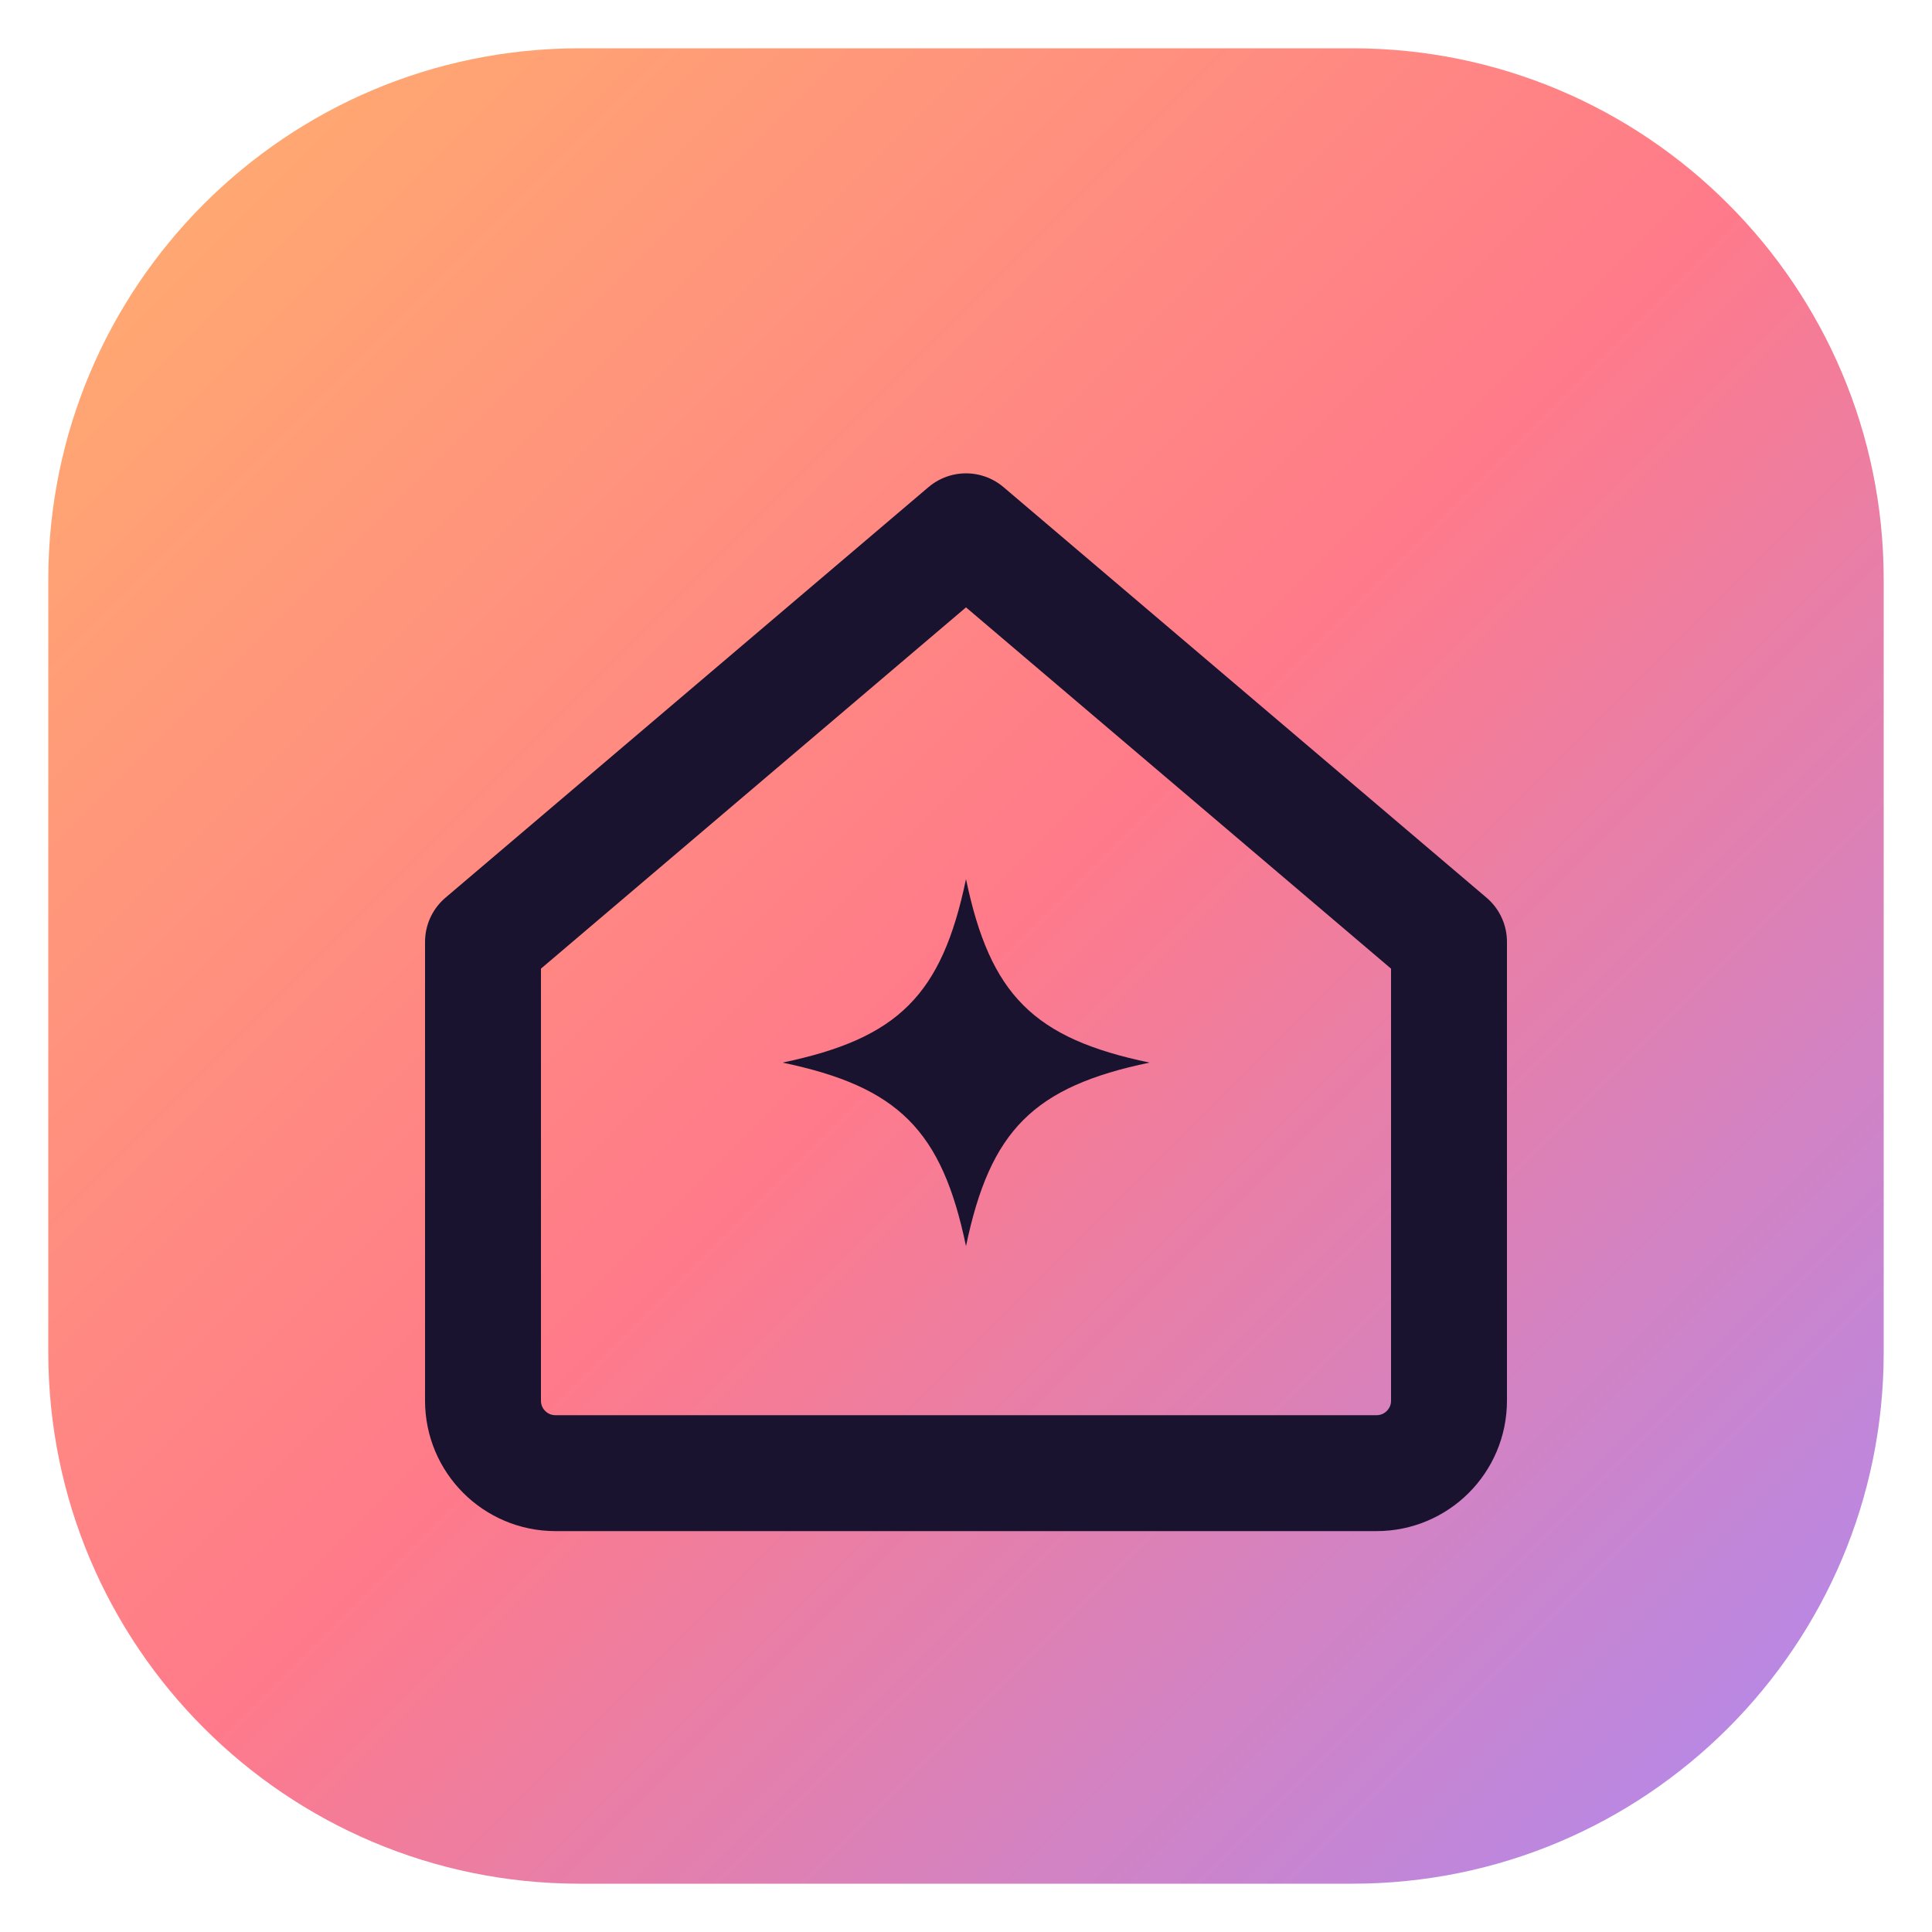
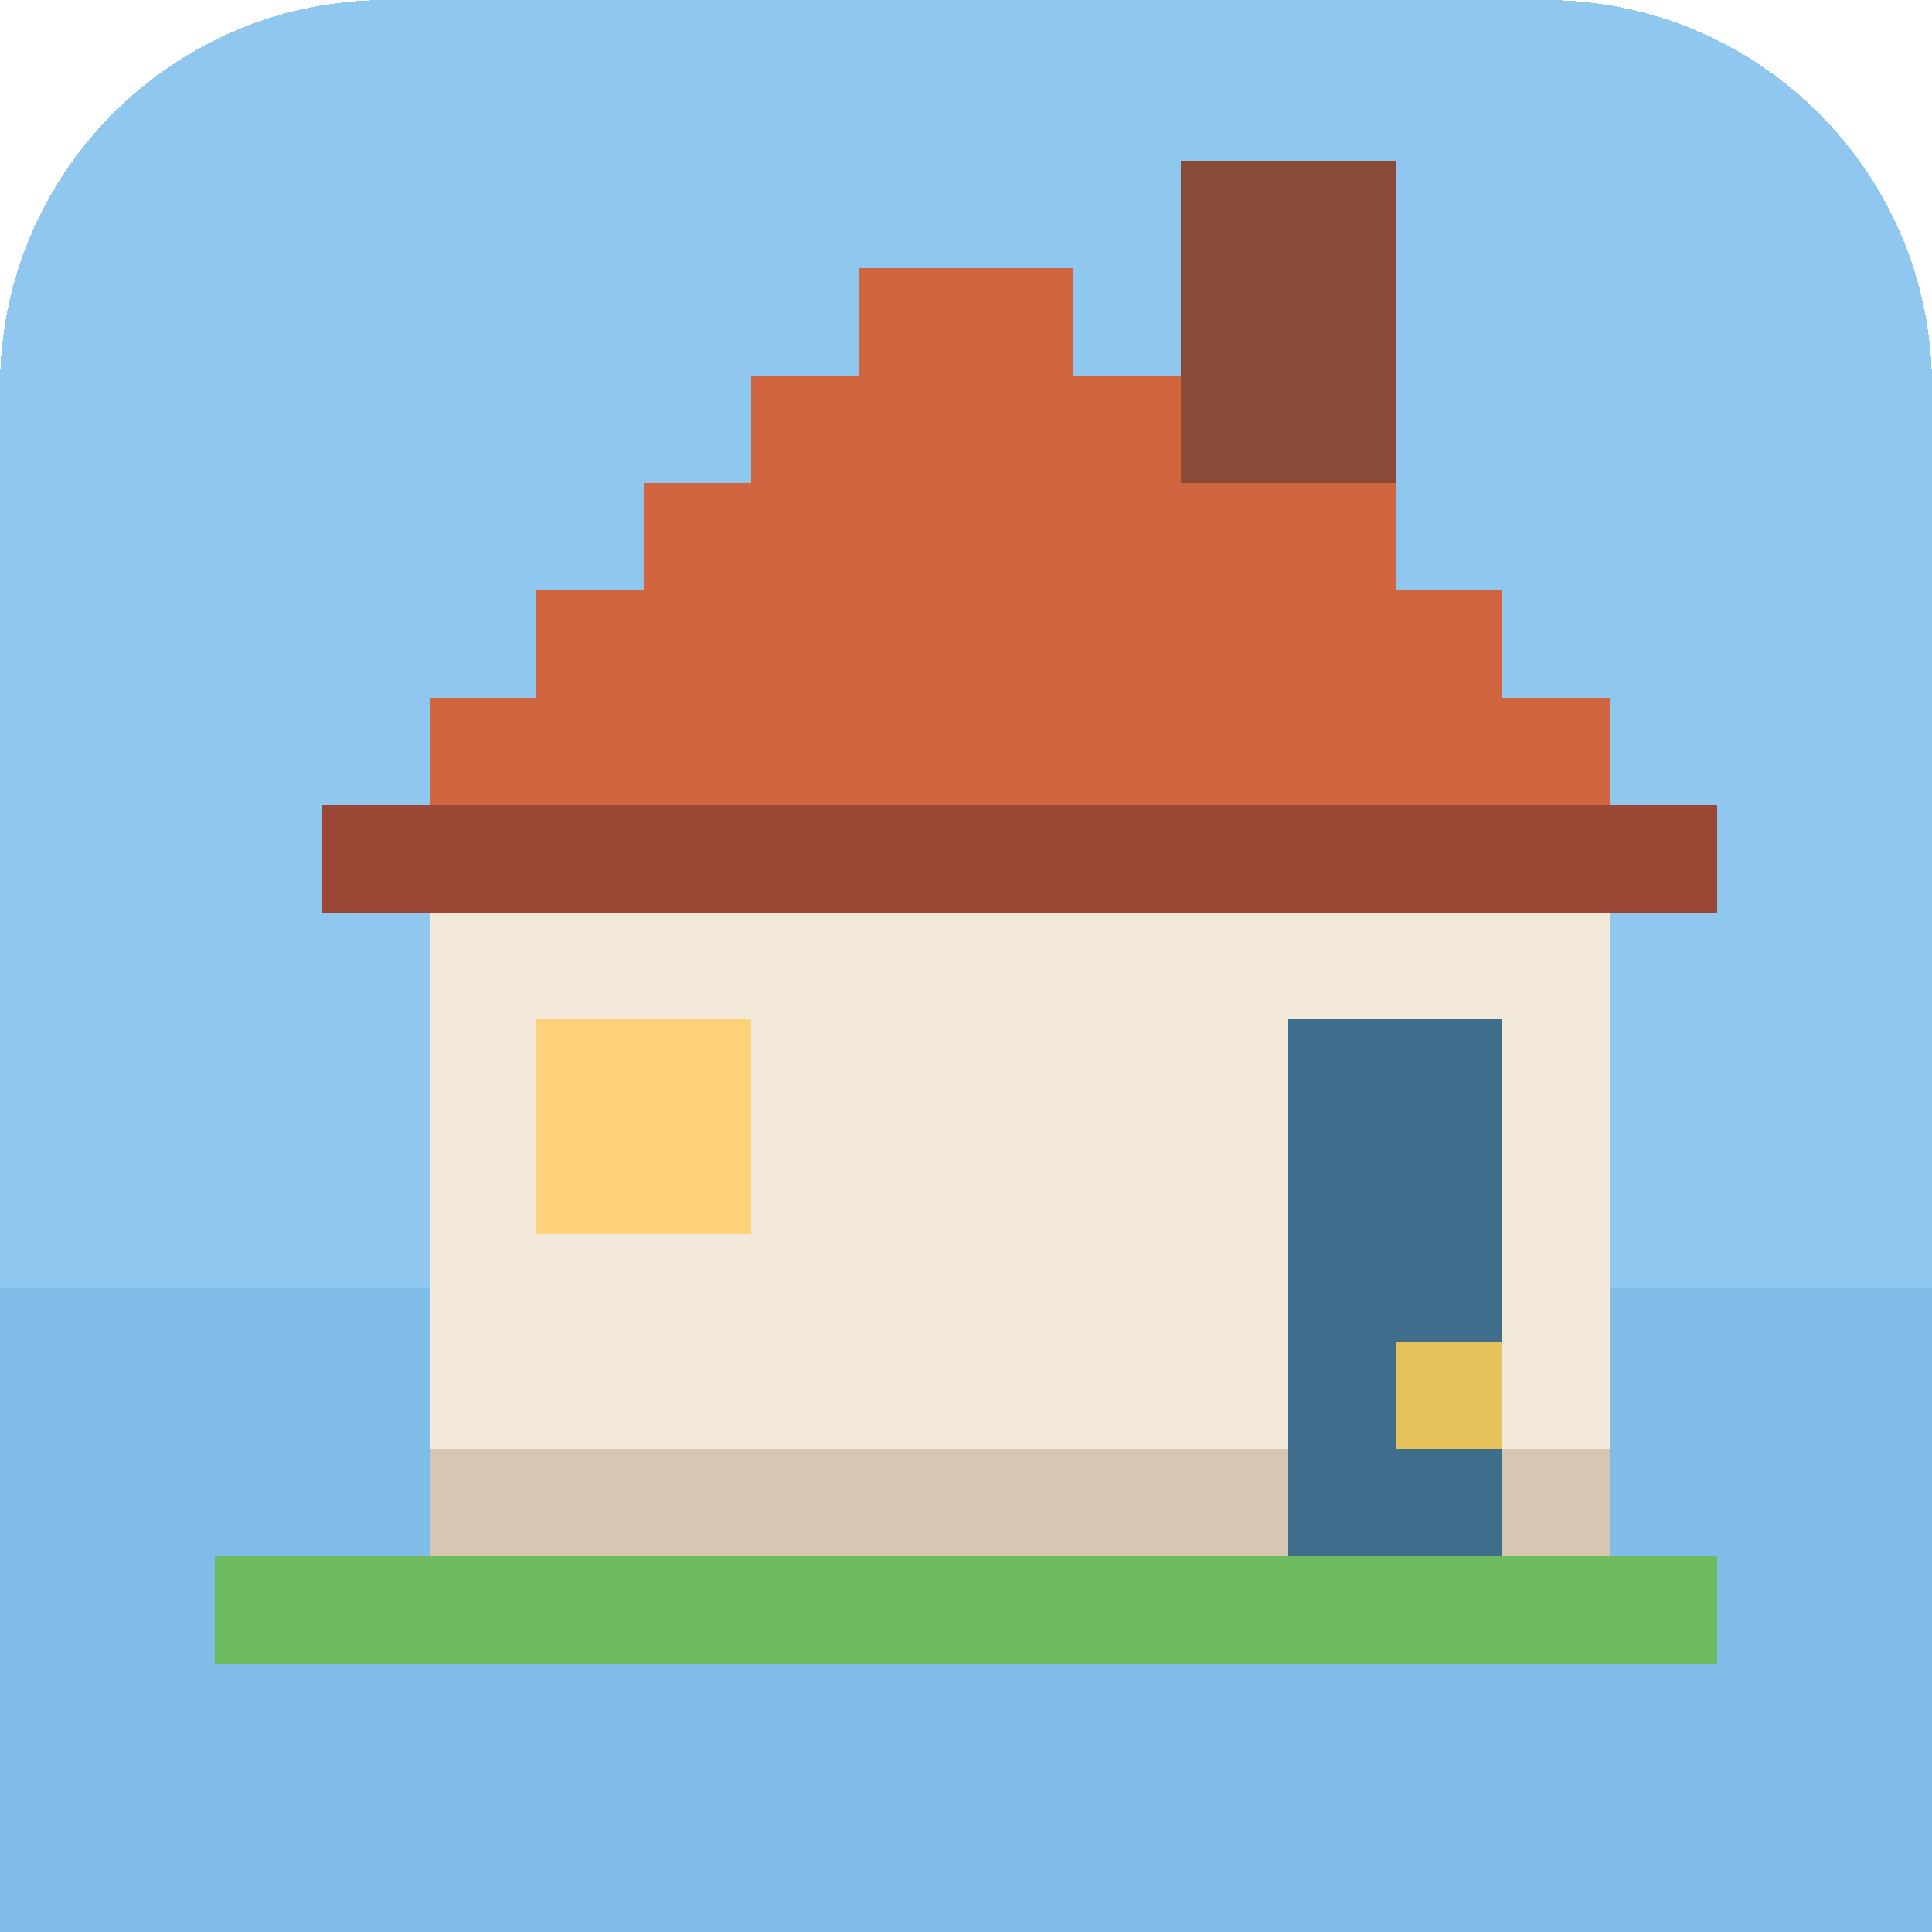
- <svg xmlns="http://www.w3.org/2000/svg" viewBox="0 0 40 40">
-   <defs>
-     <linearGradient id="g" x1="0" y1="0" x2="40" y2="40" gradientUnits="userSpaceOnUse">
-       <stop offset="0" stop-color="#ffb36b" />
-       <stop offset=".5" stop-color="#ff7a8a" />
-       <stop offset="1" stop-color="#a78bfa" />
-     </linearGradient>
-   </defs>
-   <rect x="1" y="1" width="38" height="38" rx="11" fill="url(#g)" />
-   <path d="M10 19.5 20 11l10 8.5V29a1.5 1.5 0 0 1-1.5 1.5h-17A1.5 1.5 0 0 1 10 29z" fill="none" stroke="#1a1330" stroke-width="2.4" stroke-linejoin="round" />
-   <path d="M20 18.2c.5 2.4 1.4 3.3 3.8 3.8-2.4.5-3.3 1.4-3.8 3.8-.5-2.4-1.4-3.3-3.8-3.8 2.4-.5 3.3-1.4 3.8-3.8z" fill="#1a1330" />
+ <svg xmlns="http://www.w3.org/2000/svg" viewBox="-1 -0.5 18 18" shape-rendering="crispEdges">
+   <rect x="-1" y="-0.5" width="18" height="18" rx="3.6" fill="#8fc7ef" />
+   <rect x="-1" y="11.5" width="18" height="6" fill="#7fbde8" />
+   <rect x="10" y="1" width="1" height="1" fill="#8a4a38" />
+   <rect x="11" y="1" width="1" height="1" fill="#8a4a38" />
+   <rect x="7" y="2" width="1" height="1" fill="#d0653f" />
+   <rect x="8" y="2" width="1" height="1" fill="#d0653f" />
+   <rect x="10" y="2" width="1" height="1" fill="#8a4a38" />
+   <rect x="11" y="2" width="1" height="1" fill="#8a4a38" />
+   <rect x="6" y="3" width="1" height="1" fill="#d0653f" />
+   <rect x="7" y="3" width="1" height="1" fill="#d0653f" />
+   <rect x="8" y="3" width="1" height="1" fill="#d0653f" />
+   <rect x="9" y="3" width="1" height="1" fill="#d0653f" />
+   <rect x="10" y="3" width="1" height="1" fill="#8a4a38" />
+   <rect x="11" y="3" width="1" height="1" fill="#8a4a38" />
+   <rect x="5" y="4" width="1" height="1" fill="#d0653f" />
+   <rect x="6" y="4" width="1" height="1" fill="#d0653f" />
+   <rect x="7" y="4" width="1" height="1" fill="#d0653f" />
+   <rect x="8" y="4" width="1" height="1" fill="#d0653f" />
+   <rect x="9" y="4" width="1" height="1" fill="#d0653f" />
+   <rect x="10" y="4" width="1" height="1" fill="#d0653f" />
+   <rect x="11" y="4" width="1" height="1" fill="#d0653f" />
+   <rect x="4" y="5" width="1" height="1" fill="#d0653f" />
+   <rect x="5" y="5" width="1" height="1" fill="#d0653f" />
+   <rect x="6" y="5" width="1" height="1" fill="#d0653f" />
+   <rect x="7" y="5" width="1" height="1" fill="#d0653f" />
+   <rect x="8" y="5" width="1" height="1" fill="#d0653f" />
+   <rect x="9" y="5" width="1" height="1" fill="#d0653f" />
+   <rect x="10" y="5" width="1" height="1" fill="#d0653f" />
+   <rect x="11" y="5" width="1" height="1" fill="#d0653f" />
+   <rect x="12" y="5" width="1" height="1" fill="#d0653f" />
+   <rect x="3" y="6" width="1" height="1" fill="#d0653f" />
+   <rect x="4" y="6" width="1" height="1" fill="#d0653f" />
+   <rect x="5" y="6" width="1" height="1" fill="#d0653f" />
+   <rect x="6" y="6" width="1" height="1" fill="#d0653f" />
+   <rect x="7" y="6" width="1" height="1" fill="#d0653f" />
+   <rect x="8" y="6" width="1" height="1" fill="#d0653f" />
+   <rect x="9" y="6" width="1" height="1" fill="#d0653f" />
+   <rect x="10" y="6" width="1" height="1" fill="#d0653f" />
+   <rect x="11" y="6" width="1" height="1" fill="#d0653f" />
+   <rect x="12" y="6" width="1" height="1" fill="#d0653f" />
+   <rect x="13" y="6" width="1" height="1" fill="#d0653f" />
+   <rect x="2" y="7" width="1" height="1" fill="#9a4835" />
+   <rect x="3" y="7" width="1" height="1" fill="#9a4835" />
+   <rect x="4" y="7" width="1" height="1" fill="#9a4835" />
+   <rect x="5" y="7" width="1" height="1" fill="#9a4835" />
+   <rect x="6" y="7" width="1" height="1" fill="#9a4835" />
+   <rect x="7" y="7" width="1" height="1" fill="#9a4835" />
+   <rect x="8" y="7" width="1" height="1" fill="#9a4835" />
+   <rect x="9" y="7" width="1" height="1" fill="#9a4835" />
+   <rect x="10" y="7" width="1" height="1" fill="#9a4835" />
+   <rect x="11" y="7" width="1" height="1" fill="#9a4835" />
+   <rect x="12" y="7" width="1" height="1" fill="#9a4835" />
+   <rect x="13" y="7" width="1" height="1" fill="#9a4835" />
+   <rect x="14" y="7" width="1" height="1" fill="#9a4835" />
+   <rect x="3" y="8" width="1" height="1" fill="#f3e9da" />
+   <rect x="4" y="8" width="1" height="1" fill="#f3e9da" />
+   <rect x="5" y="8" width="1" height="1" fill="#f3e9da" />
+   <rect x="6" y="8" width="1" height="1" fill="#f3e9da" />
+   <rect x="7" y="8" width="1" height="1" fill="#f3e9da" />
+   <rect x="8" y="8" width="1" height="1" fill="#f3e9da" />
+   <rect x="9" y="8" width="1" height="1" fill="#f3e9da" />
+   <rect x="10" y="8" width="1" height="1" fill="#f3e9da" />
+   <rect x="11" y="8" width="1" height="1" fill="#f3e9da" />
+   <rect x="12" y="8" width="1" height="1" fill="#f3e9da" />
+   <rect x="13" y="8" width="1" height="1" fill="#f3e9da" />
+   <rect x="3" y="9" width="1" height="1" fill="#f3e9da" />
+   <rect x="4" y="9" width="1" height="1" fill="#ffd27a" />
+   <rect x="5" y="9" width="1" height="1" fill="#ffd27a" />
+   <rect x="6" y="9" width="1" height="1" fill="#f3e9da" />
+   <rect x="7" y="9" width="1" height="1" fill="#f3e9da" />
+   <rect x="8" y="9" width="1" height="1" fill="#f3e9da" />
+   <rect x="9" y="9" width="1" height="1" fill="#f3e9da" />
+   <rect x="10" y="9" width="1" height="1" fill="#f3e9da" />
+   <rect x="11" y="9" width="1" height="1" fill="#3f6e8c" />
+   <rect x="12" y="9" width="1" height="1" fill="#3f6e8c" />
+   <rect x="13" y="9" width="1" height="1" fill="#f3e9da" />
+   <rect x="3" y="10" width="1" height="1" fill="#f3e9da" />
+   <rect x="4" y="10" width="1" height="1" fill="#ffd27a" />
+   <rect x="5" y="10" width="1" height="1" fill="#ffd27a" />
+   <rect x="6" y="10" width="1" height="1" fill="#f3e9da" />
+   <rect x="7" y="10" width="1" height="1" fill="#f3e9da" />
+   <rect x="8" y="10" width="1" height="1" fill="#f3e9da" />
+   <rect x="9" y="10" width="1" height="1" fill="#f3e9da" />
+   <rect x="10" y="10" width="1" height="1" fill="#f3e9da" />
+   <rect x="11" y="10" width="1" height="1" fill="#3f6e8c" />
+   <rect x="12" y="10" width="1" height="1" fill="#3f6e8c" />
+   <rect x="13" y="10" width="1" height="1" fill="#f3e9da" />
+   <rect x="3" y="11" width="1" height="1" fill="#f3e9da" />
+   <rect x="4" y="11" width="1" height="1" fill="#f3e9da" />
+   <rect x="5" y="11" width="1" height="1" fill="#f3e9da" />
+   <rect x="6" y="11" width="1" height="1" fill="#f3e9da" />
+   <rect x="7" y="11" width="1" height="1" fill="#f3e9da" />
+   <rect x="8" y="11" width="1" height="1" fill="#f3e9da" />
+   <rect x="9" y="11" width="1" height="1" fill="#f3e9da" />
+   <rect x="10" y="11" width="1" height="1" fill="#f3e9da" />
+   <rect x="11" y="11" width="1" height="1" fill="#3f6e8c" />
+   <rect x="12" y="11" width="1" height="1" fill="#3f6e8c" />
+   <rect x="13" y="11" width="1" height="1" fill="#f3e9da" />
+   <rect x="3" y="12" width="1" height="1" fill="#f3e9da" />
+   <rect x="4" y="12" width="1" height="1" fill="#f3e9da" />
+   <rect x="5" y="12" width="1" height="1" fill="#f3e9da" />
+   <rect x="6" y="12" width="1" height="1" fill="#f3e9da" />
+   <rect x="7" y="12" width="1" height="1" fill="#f3e9da" />
+   <rect x="8" y="12" width="1" height="1" fill="#f3e9da" />
+   <rect x="9" y="12" width="1" height="1" fill="#f3e9da" />
+   <rect x="10" y="12" width="1" height="1" fill="#f3e9da" />
+   <rect x="11" y="12" width="1" height="1" fill="#3f6e8c" />
+   <rect x="12" y="12" width="1" height="1" fill="#e7c15a" />
+   <rect x="13" y="12" width="1" height="1" fill="#f3e9da" />
+   <rect x="3" y="13" width="1" height="1" fill="#d6c6b2" />
+   <rect x="4" y="13" width="1" height="1" fill="#d6c6b2" />
+   <rect x="5" y="13" width="1" height="1" fill="#d6c6b2" />
+   <rect x="6" y="13" width="1" height="1" fill="#d6c6b2" />
+   <rect x="7" y="13" width="1" height="1" fill="#d6c6b2" />
+   <rect x="8" y="13" width="1" height="1" fill="#d6c6b2" />
+   <rect x="9" y="13" width="1" height="1" fill="#d6c6b2" />
+   <rect x="10" y="13" width="1" height="1" fill="#d6c6b2" />
+   <rect x="11" y="13" width="1" height="1" fill="#3f6e8c" />
+   <rect x="12" y="13" width="1" height="1" fill="#3f6e8c" />
+   <rect x="13" y="13" width="1" height="1" fill="#d6c6b2" />
+   <rect x="1" y="14" width="1" height="1" fill="#6dbb5e" />
+   <rect x="2" y="14" width="1" height="1" fill="#6dbb5e" />
+   <rect x="3" y="14" width="1" height="1" fill="#6dbb5e" />
+   <rect x="4" y="14" width="1" height="1" fill="#6dbb5e" />
+   <rect x="5" y="14" width="1" height="1" fill="#6dbb5e" />
+   <rect x="6" y="14" width="1" height="1" fill="#6dbb5e" />
+   <rect x="7" y="14" width="1" height="1" fill="#6dbb5e" />
+   <rect x="8" y="14" width="1" height="1" fill="#6dbb5e" />
+   <rect x="9" y="14" width="1" height="1" fill="#6dbb5e" />
+   <rect x="10" y="14" width="1" height="1" fill="#6dbb5e" />
+   <rect x="11" y="14" width="1" height="1" fill="#6dbb5e" />
+   <rect x="12" y="14" width="1" height="1" fill="#6dbb5e" />
+   <rect x="13" y="14" width="1" height="1" fill="#6dbb5e" />
+   <rect x="14" y="14" width="1" height="1" fill="#6dbb5e" />
</svg>
